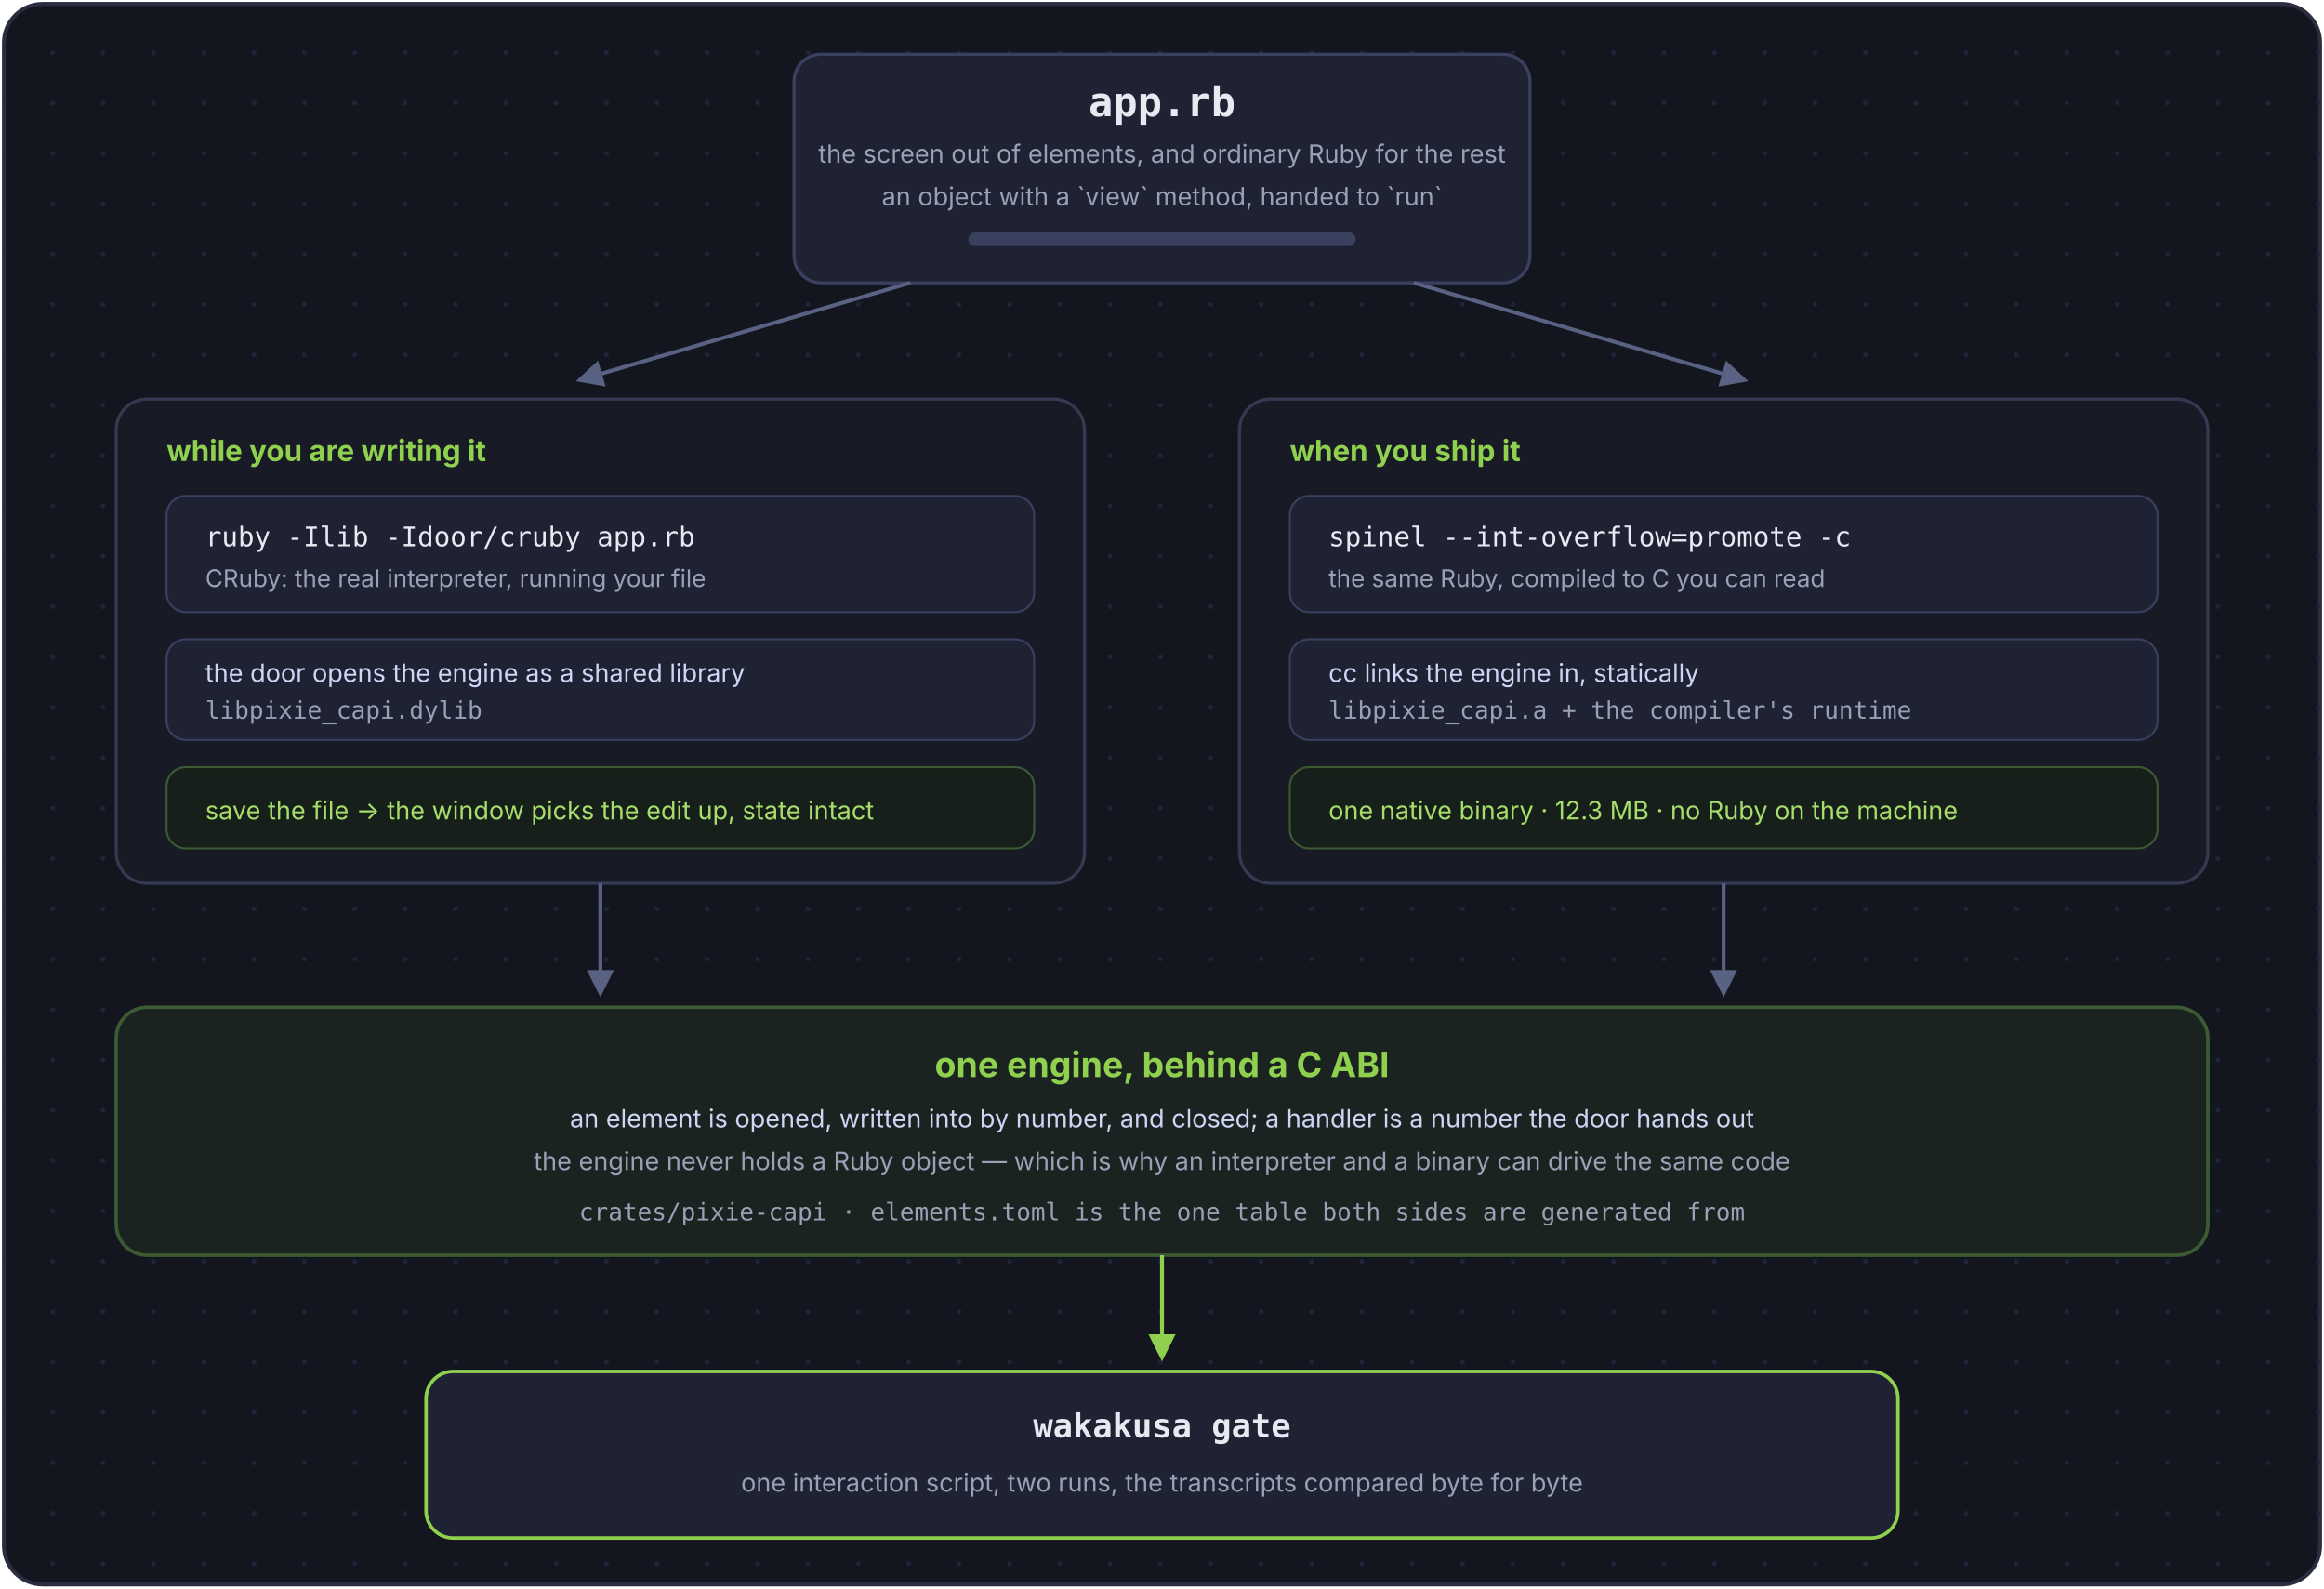
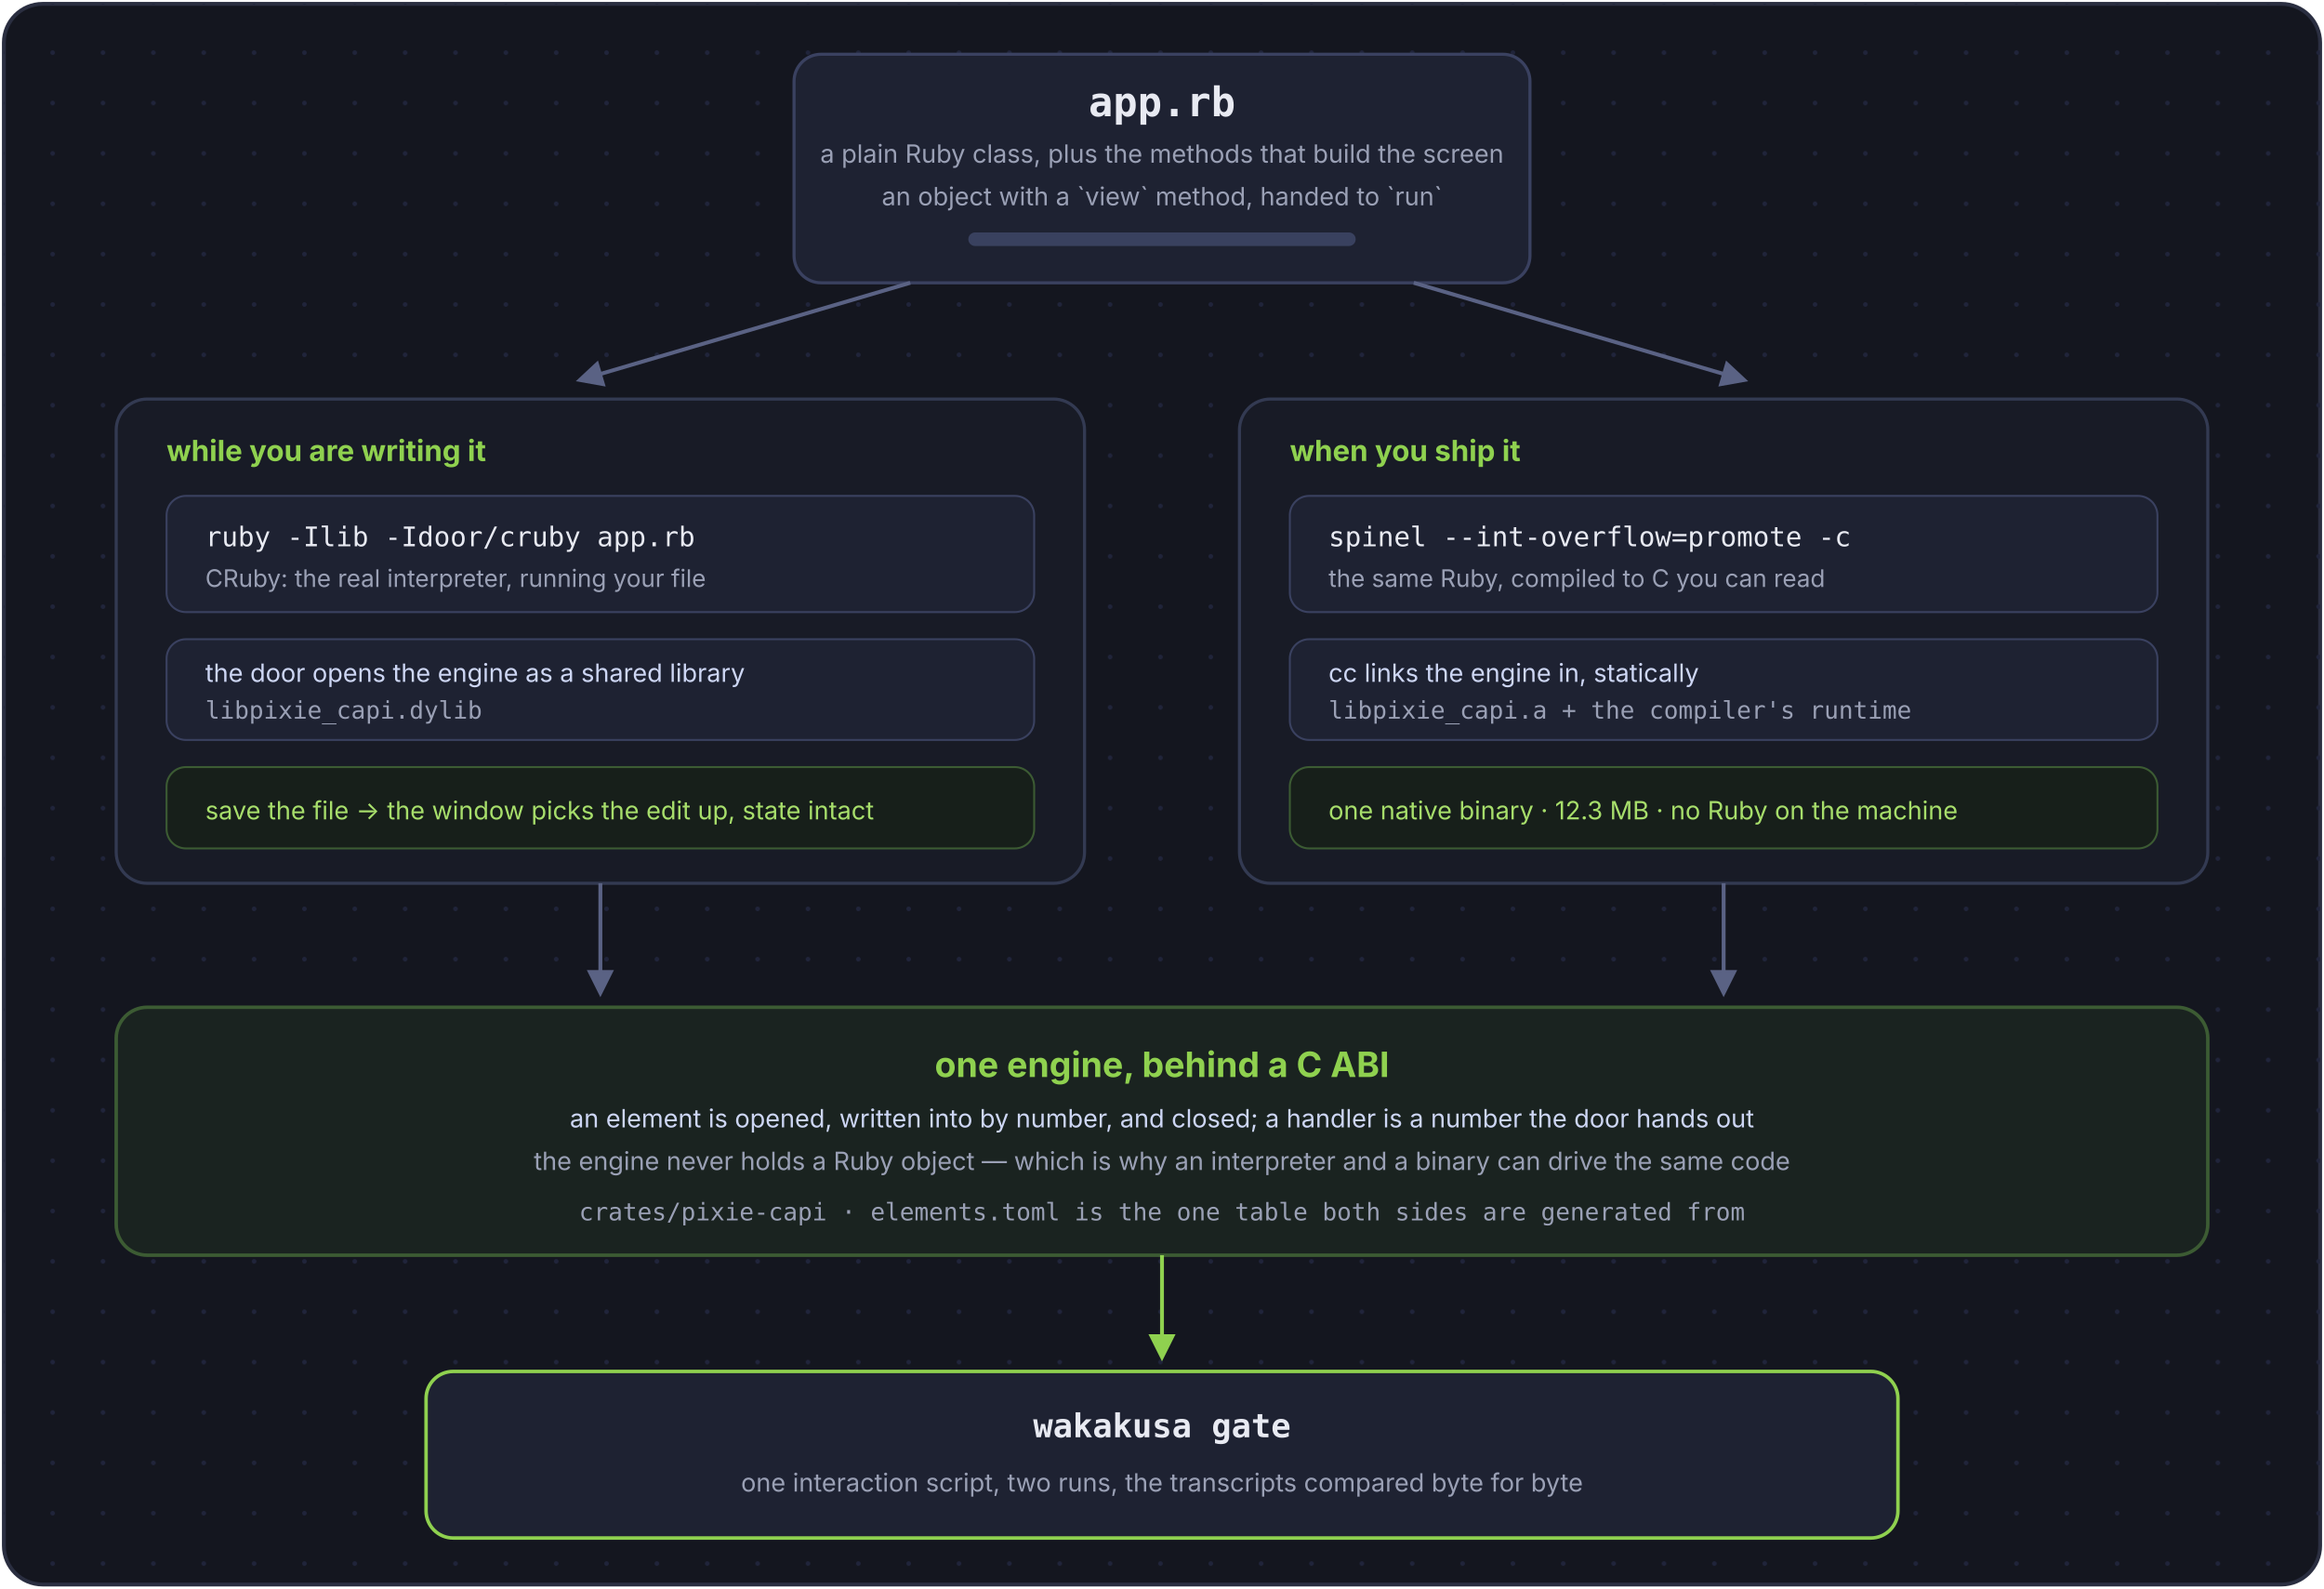
<svg xmlns="http://www.w3.org/2000/svg" viewBox="0 0 1200 820" font-family="'Hiragino Sans','Noto Sans JP',system-ui,-apple-system,sans-serif">
  <defs>
    <marker id="ar" viewBox="0 0 10 10" refX="8" refY="5" markerWidth="7" markerHeight="7" orient="auto-start-reverse">
      <path d="M0 0 L10 5 L0 10 z" fill="#5a6284" />
    </marker>
    <marker id="arG" viewBox="0 0 10 10" refX="8" refY="5" markerWidth="7" markerHeight="7" orient="auto-start-reverse">
      <path d="M0 0 L10 5 L0 10 z" fill="#8fd14f" />
    </marker>
    <pattern id="dots" width="26" height="26" patternUnits="userSpaceOnUse">
      <circle cx="1.2" cy="1.2" r="1.2" fill="#20243a" />
    </pattern>
  </defs>
  <rect x="2" y="2" width="1196" height="816" rx="20" fill="#14161f" stroke="#2a2e40" stroke-width="2" />
  <rect x="2" y="2" width="1196" height="816" rx="20" fill="url(#dots)" />
  <rect x="410" y="28" width="380" height="118" rx="14" fill="#1e2232" stroke="#3a4160" stroke-width="1.6" />
  <text x="600" y="60" text-anchor="middle" font-size="21" font-weight="700" fill="#e8eaf2" font-family="ui-monospace,'SF Mono',Menlo,monospace">app.rb</text>
-   <text x="600" y="84" text-anchor="middle" font-size="13" fill="#9aa0b5">the screen out of elements, and ordinary Ruby for the rest</text>
+   <text x="600" y="84" text-anchor="middle" font-size="13" fill="#9aa0b5">a plain Ruby class, plus the methods that build the screen</text>
  <text x="600" y="106" text-anchor="middle" font-size="13" fill="#9aa0b5">an object with a `view` method, handed to `run`</text>
  <rect x="500" y="120" width="200" height="7" rx="3.5" fill="#39415f" />
  <path d="M470 146 L300 196" stroke="#5a6284" stroke-width="2" fill="none" marker-end="url(#ar)" />
  <path d="M730 146 L900 196" stroke="#5a6284" stroke-width="2" fill="none" marker-end="url(#ar)" />
  <rect x="60" y="206" width="500" height="250" rx="16" fill="#181b26" stroke="#333a52" stroke-width="1.6" />
  <text x="86" y="238" font-size="15" font-weight="700" fill="#8fd14f">while you are writing it</text>
  <rect x="86" y="256" width="448" height="60" rx="10" fill="#1e2232" stroke="#3a4160" />
  <text x="106" y="282" font-size="14" fill="#e8eaf2" font-family="ui-monospace,'SF Mono',Menlo,monospace">ruby -Ilib -Idoor/cruby app.rb</text>
  <text x="106" y="303" font-size="12.5" fill="#9aa0b5">CRuby: the real interpreter, running your file</text>
  <rect x="86" y="330" width="448" height="52" rx="10" fill="#1e2232" stroke="#3a4160" />
  <text x="106" y="352" font-size="13" fill="#cdd6f4">the door opens the engine as a shared library</text>
  <text x="106" y="371" font-size="12.5" fill="#9aa0b5" font-family="ui-monospace,'SF Mono',Menlo,monospace">libpixie_capi.dylib</text>
  <rect x="86" y="396" width="448" height="42" rx="10" fill="#171f1a" stroke="#3c5b33" />
  <text x="106" y="423" font-size="13" fill="#a7de6b">save the file → the window picks the edit up, state intact</text>
  <rect x="640" y="206" width="500" height="250" rx="16" fill="#181b26" stroke="#333a52" stroke-width="1.6" />
  <text x="666" y="238" font-size="15" font-weight="700" fill="#8fd14f">when you ship it</text>
  <rect x="666" y="256" width="448" height="60" rx="10" fill="#1e2232" stroke="#3a4160" />
  <text x="686" y="282" font-size="14" fill="#e8eaf2" font-family="ui-monospace,'SF Mono',Menlo,monospace">spinel --int-overflow=promote -c</text>
  <text x="686" y="303" font-size="12.5" fill="#9aa0b5">the same Ruby, compiled to C you can read</text>
  <rect x="666" y="330" width="448" height="52" rx="10" fill="#1e2232" stroke="#3a4160" />
  <text x="686" y="352" font-size="13" fill="#cdd6f4">cc links the engine in, statically</text>
  <text x="686" y="371" font-size="12.5" fill="#9aa0b5" font-family="ui-monospace,'SF Mono',Menlo,monospace">libpixie_capi.a + the compiler's runtime</text>
  <rect x="666" y="396" width="448" height="42" rx="10" fill="#171f1a" stroke="#3c5b33" />
  <text x="686" y="423" font-size="13" fill="#a7de6b">one native binary · 12.3 MB · no Ruby on the machine</text>
  <path d="M310 456 L310 512" stroke="#5a6284" stroke-width="2" fill="none" marker-end="url(#ar)" />
  <path d="M890 456 L890 512" stroke="#5a6284" stroke-width="2" fill="none" marker-end="url(#ar)" />
  <rect x="60" y="520" width="1080" height="128" rx="16" fill="#1a2320" stroke="#3c5b33" stroke-width="1.8" />
  <text x="600" y="556" text-anchor="middle" font-size="18" font-weight="700" fill="#8fd14f">one engine, behind a C ABI</text>
  <text x="600" y="582" text-anchor="middle" font-size="13" fill="#cdd6f4">an element is opened, written into by number, and closed; a handler is a number the door hands out</text>
  <text x="600" y="604" text-anchor="middle" font-size="13" fill="#9aa0b5">the engine never holds a Ruby object — which is why an interpreter and a binary can drive the same code</text>
  <text x="600" y="630" text-anchor="middle" font-size="12.5" fill="#9aa0b5" font-family="ui-monospace,'SF Mono',Menlo,monospace">crates/pixie-capi · elements.toml is the one table both sides are generated from</text>
  <path d="M600 648 L600 700" stroke="#8fd14f" stroke-width="2" fill="none" marker-end="url(#arG)" />
  <rect x="220" y="708" width="760" height="86" rx="14" fill="#1e2232" stroke="#8fd14f" stroke-width="1.8" />
  <text x="600" y="742" text-anchor="middle" font-size="17" font-weight="700" fill="#e8eaf2" font-family="ui-monospace,'SF Mono',Menlo,monospace">wakakusa gate</text>
  <text x="600" y="770" text-anchor="middle" font-size="13" fill="#9aa0b5">one interaction script, two runs, the transcripts compared byte for byte</text>
</svg>
